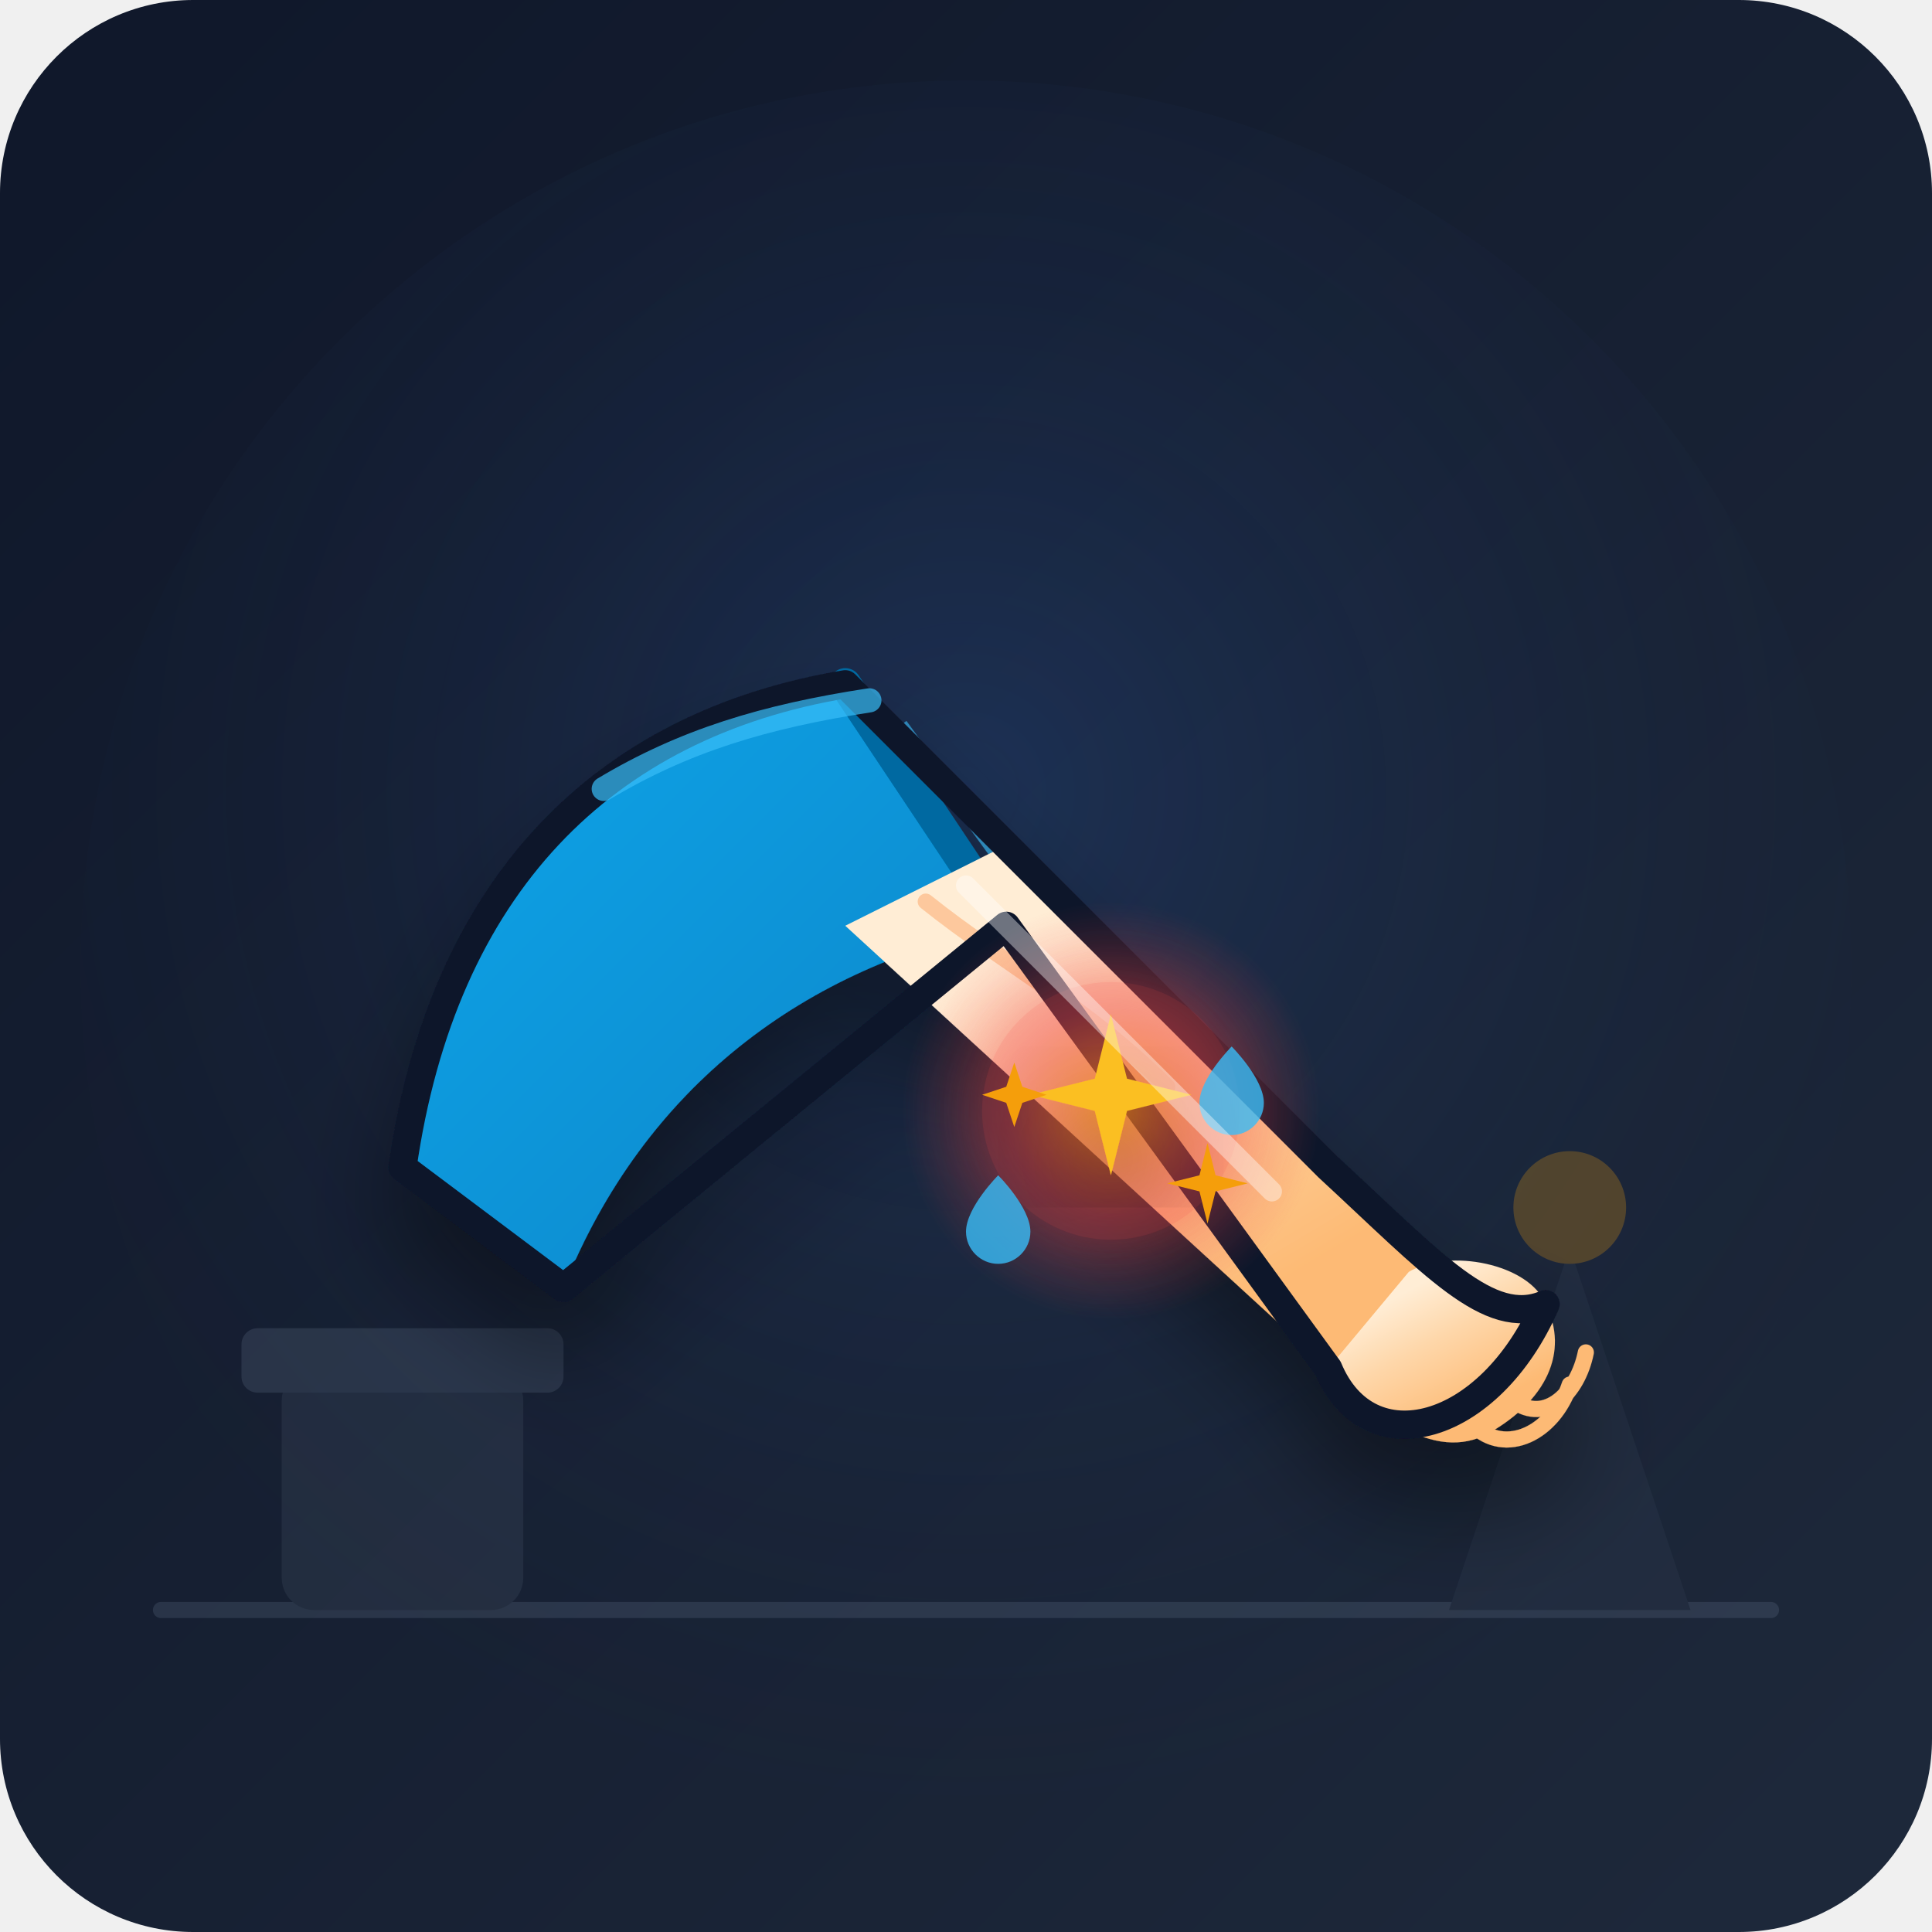
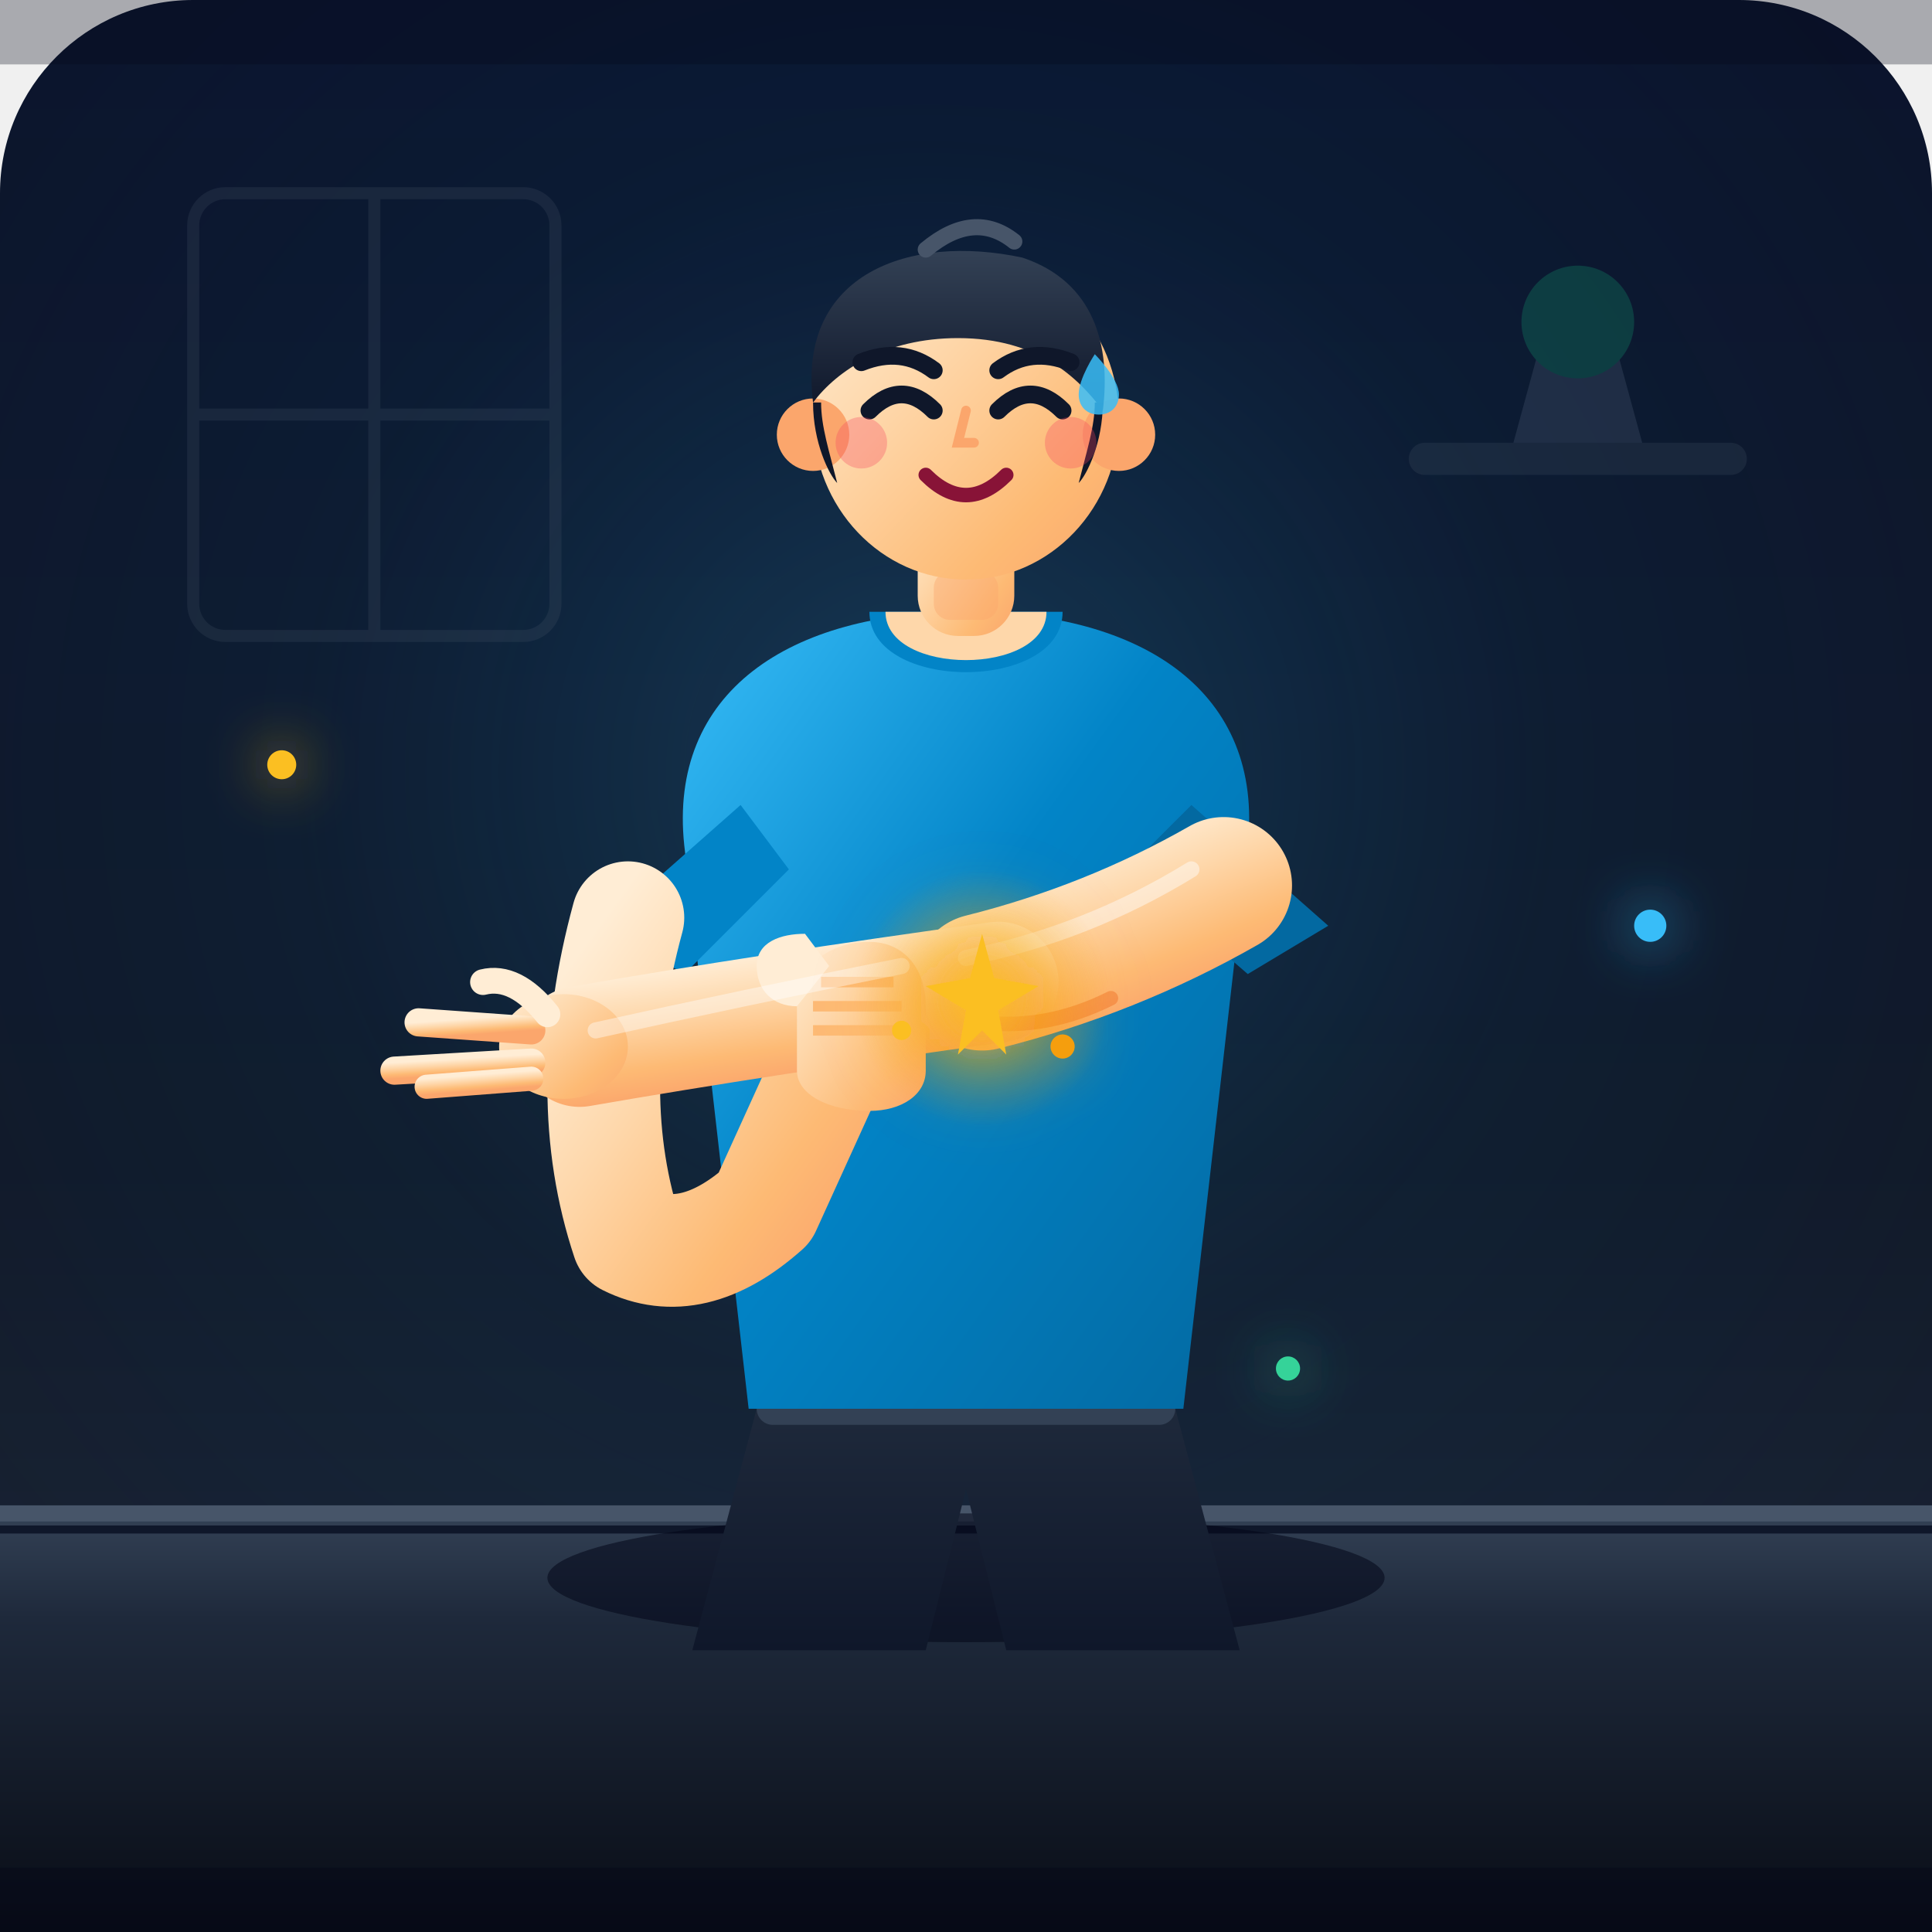
<svg xmlns="http://www.w3.org/2000/svg" width="240" height="240" viewBox="0 0 240 240">
  <defs>
-     <linearGradient id="bgGrad" x1="0%" y1="0%" x2="100%" y2="100%">
-       <stop offset="0%" stop-color="#0f172a" />
+     <linearGradient id="bgGrad" x1="0" y1="0" x2="0" y2="1">
+       <stop offset="0%" stop-color="#0b132b" />
+       <stop offset="60%" stop-color="#111827" />
      <stop offset="100%" stop-color="#1e293b" />
    </linearGradient>
-     <radialGradient id="spotlight" cx="50%" cy="40%" r="60%">
-       <stop offset="0%" stop-color="#3b82f6" stop-opacity="0.18" />
-       <stop offset="100%" stop-color="#1e293b" stop-opacity="0" />
+     <radialGradient id="spotlight" cx="48%" cy="40%" r="65%">
+       <stop offset="0%" stop-color="#38bdf8" stop-opacity="0.22" />
+       <stop offset="50%" stop-color="#0284c7" stop-opacity="0.06" />
+       <stop offset="100%" stop-color="#0284c7" stop-opacity="0" />
    </radialGradient>
-     <linearGradient id="armSkin" x1="30%" y1="20%" x2="70%" y2="80%">
+     <linearGradient id="floorGrad" x1="0" y1="0" x2="0" y2="1">
+       <stop offset="0%" stop-color="#334155" />
+       <stop offset="25%" stop-color="#1e293b" />
+       <stop offset="100%" stop-color="#090d16" />
+     </linearGradient>
+     <linearGradient id="skinGrad" x1="0" y1="0" x2="1" y2="1">
      <stop offset="0%" stop-color="#ffedd5" />
-       <stop offset="40%" stop-color="#fed7aa" />
-       <stop offset="100%" stop-color="#fdba74" />
+       <stop offset="35%" stop-color="#fed7aa" />
+       <stop offset="75%" stop-color="#fdba74" />
+       <stop offset="100%" stop-color="#fba66c" />
    </linearGradient>
-     <linearGradient id="sleeveFabric" x1="0%" y1="0%" x2="100%" y2="100%">
-       <stop offset="0%" stop-color="#0ea5e9" />
-       <stop offset="100%" stop-color="#0284c7" />
+     <linearGradient id="shirtGrad" x1="0" y1="0" x2="1" y2="1">
+       <stop offset="0%" stop-color="#38bdf8" />
+       <stop offset="45%" stop-color="#0284c7" />
+       <stop offset="100%" stop-color="#0369a1" />
    </linearGradient>
-     <radialGradient id="painGlow" cx="50%" cy="50%" r="50%">
-       <stop offset="0%" stop-color="#f59e0b" stop-opacity="0.75" />
-       <stop offset="50%" stop-color="#ef4444" stop-opacity="0.35" />
-       <stop offset="100%" stop-color="#ef4444" stop-opacity="0" />
+     <linearGradient id="pantsGrad" x1="0" y1="0" x2="0" y2="1">
+       <stop offset="0%" stop-color="#1e293b" />
+       <stop offset="100%" stop-color="#0f172a" />
+     </linearGradient>
+     <linearGradient id="hairGrad" x1="0" y1="0" x2="0" y2="1">
+       <stop offset="0%" stop-color="#334155" />
+       <stop offset="100%" stop-color="#0f172a" />
+     </linearGradient>
+     <radialGradient id="careGlow" cx="50%" cy="50%" r="50%">
+       <stop offset="0%" stop-color="#fbbf24" stop-opacity="0.65" />
+       <stop offset="45%" stop-color="#f59e0b" stop-opacity="0.25" />
+       <stop offset="100%" stop-color="#f59e0b" stop-opacity="0" />
    </radialGradient>
-     <filter id="dropShadow" x="-20%" y="-20%" width="140%" height="140%">
-       <feDropShadow dx="0" dy="8" stdDeviation="6" flood-color="#000000" flood-opacity="0.4" />
-     </filter>
-     <filter id="softGlow" x="-30%" y="-30%" width="160%" height="160%">
-       <feGaussianBlur stdDeviation="4" result="blur" />
+     <filter id="glow" x="-20%" y="-20%" width="140%" height="140%">
+       <feGaussianBlur stdDeviation="3.5" result="blur" />
      <feComposite in="SourceGraphic" in2="blur" operator="over" />
    </filter>
  </defs>
  <rect width="240" height="240" rx="24" fill="url(#bgGrad)" />
-   <circle cx="120" cy="120" r="110" fill="url(#spotlight)" />
-   <g opacity="0.25">
-     <path d="M 20 200 L 220 200" stroke="#64748b" stroke-width="2" stroke-linecap="round" />
-     <rect x="35" y="170" width="30" height="30" rx="4" fill="#475569" />
-     <rect x="30" y="165" width="40" height="8" rx="2" fill="#64748b" />
-     <path d="M 180 200 L 195 155 L 210 200 Z" fill="#334155" />
-     <circle cx="195" cy="150" r="7" fill="#f59e0b" />
+   <rect width="240" height="240" rx="24" fill="url(#spotlight)" />
+   <g opacity="0.22">
+     <rect x="24" y="24" width="45" height="55" rx="4" fill="none" stroke="#475569" stroke-width="1.5" />
+     <line x1="46.5" y1="24" x2="46.5" y2="79" stroke="#475569" stroke-width="1.5" />
+     <line x1="24" y1="51.5" x2="69" y2="51.5" stroke="#475569" stroke-width="1.5" />
+     <rect x="175" y="55" width="42" height="4" rx="2" fill="#475569" />
+     <path d="M 188 55 L 191 44 L 201 44 L 204 55 Z" fill="#64748b" />
+     <circle cx="196" cy="40" r="7" fill="#10b981" />
  </g>
-   <g filter="url(#dropShadow)">
-     <path d="M 50 145 C 55 110, 75 90, 105 85 L 125 115 C 100 120, 80 135, 70 160 Z" fill="url(#sleeveFabric)" />
-     <path d="M 105 85 L 125 115" stroke="#0369a1" stroke-width="4" stroke-linecap="round" />
-     <path d="M 112 90 L 128 112" stroke="#38bdf8" stroke-width="1.5" opacity="0.6" />
-     <path d="M 105 115 L 165 170 C 175 178, 185 172, 180 160 L 125 105 Z" fill="url(#armSkin)" />
-     <path d="M 115 112 C 125 120, 135 125, 145 135" stroke="#f97316" stroke-width="2" stroke-linecap="round" fill="none" opacity="0.3" />
-     <path d="M 165 170 C 170 175, 178 182, 185 178 C 192 174, 195 168, 192 162 C 190 157, 180 155, 175 158 Z" fill="url(#armSkin)" />
-     <path d="M 183 177 C 187 181, 193 178, 195 172" stroke="#fdba74" stroke-width="2" stroke-linecap="round" fill="none" />
-     <path d="M 188 174 C 192 177, 196 173, 197 168" stroke="#fdba74" stroke-width="2" stroke-linecap="round" fill="none" />
-     <path d="M 50 145 C 55 110, 75 90, 105 85 L 165 145 C 178 157, 185 165, 192 162 C 185 178, 170 182, 165 170 L 125 115 L 70 160 Z" stroke="#0f172a" stroke-width="3.5" stroke-linejoin="round" fill="none" />
+   <path d="M 0 188 L 240 188 L 240 240 L 0 240 Z" fill="url(#floorGrad)" />
+   <line x1="0" y1="188" x2="240" y2="188" stroke="#475569" stroke-width="2" />
+   <line x1="0" y1="190" x2="240" y2="190" stroke="#0f172a" stroke-width="1" />
+   <g transform="translate(0, 10)">
+     <ellipse cx="120" cy="186" rx="52" ry="8" fill="#020617" opacity="0.55" />
+     <path d="M 94 165 L 86 195 L 115 195 L 120 175 L 125 195 L 154 195 L 146 165 Z" fill="url(#pantsGrad)" />
+     <rect x="94" y="162" width="52" height="5" rx="2" fill="#334155" />
+     <path d="M 85 95 C 83 76 98 66 120 66 C 142 66 157 76 155 95 L 147 165 L 93 165 Z" fill="url(#shirtGrad)" />
+     <path d="M 108 66 C 108 76 132 76 132 66 Z" fill="#0284c7" />
+     <path d="M 110 66 C 110 74 130 74 130 66 Z" fill="#fed7aa" />
+     <g id="head">
+       <rect x="114" y="52" width="12" height="17" rx="5" fill="url(#skinGrad)" />
+       <rect x="116" y="61" width="8" height="6" rx="2" fill="#fba66c" opacity="0.4" />
+       <ellipse cx="120" cy="42" rx="19" ry="20" fill="url(#skinGrad)" />
+       <circle cx="101" cy="44" r="4.5" fill="#fba66c" />
+       <circle cx="139" cy="44" r="4.5" fill="#fba66c" />
+       <path d="M 101 40 C 99 24 113 19 127 22 C 136 25 138 33 137 41 C 134 37 129 32 119 32 C 110 32 104 36 101 40 Z" fill="url(#hairGrad)" />
+       <path d="M 101 40 C 101 45 103 49 104 50 C 103 46 102 43 102 40 Z" fill="#0f172a" />
+       <path d="M 137 40 C 137 45 135 49 134 50 C 135 46 136 43 136 40 Z" fill="#0f172a" />
+       <path d="M 115 21 Q 121 16 126 20" fill="none" stroke="#475569" stroke-width="2" stroke-linecap="round" />
+       <path d="M 107 35 Q 112 33 116 36" fill="none" stroke="#0f172a" stroke-width="2.2" stroke-linecap="round" />
+       <path d="M 124 36 Q 128 33 133 35" fill="none" stroke="#0f172a" stroke-width="2.2" stroke-linecap="round" />
+       <path d="M 108 41 Q 112 37 116 41" fill="none" stroke="#0f172a" stroke-width="2.2" stroke-linecap="round" />
+       <path d="M 124 41 Q 128 37 132 41" fill="none" stroke="#0f172a" stroke-width="2.2" stroke-linecap="round" />
+       <path d="M 120 41 L 119 45 L 121 45" fill="none" stroke="#fba66c" stroke-width="1.2" stroke-linecap="round" />
+       <path d="M 115 49 Q 120 54 125 49" fill="none" stroke="#881337" stroke-width="1.8" stroke-linecap="round" />
+       <circle cx="107" cy="45" r="3.2" fill="#f43f5e" opacity="0.3" />
+       <circle cx="133" cy="45" r="3.2" fill="#f43f5e" opacity="0.3" />
+       <path d="M 136 34 C 136 34, 134 37, 134 39 C 134 40.5 135 41.5 136.5 41.5 C 138 41.5 139 40.5 139 39 C 139 37, 136 34, 136 34 Z" fill="#38bdf8" opacity="0.85" />
+     </g>
+     <path d="M 148 90 L 165 105 L 155 111 L 140 98 Z" fill="#0369a1" />
+     <path d="M 92 90 L 75 105 L 85 111 L 98 98 Z" fill="#0284c7" />
+     <path d="M 78 104 Q 72 126 78 144 Q 86 148 95 140 L 105 118" fill="none" stroke="url(#skinGrad)" stroke-width="14" stroke-linecap="round" stroke-linejoin="round" />
+     <path d="M 152 100 Q 138 108 122 112" fill="none" stroke="url(#skinGrad)" stroke-width="17" stroke-linecap="round" />
+     <path d="M 124 112 Q 95 116 72 120" fill="none" stroke="url(#skinGrad)" stroke-width="15" stroke-linecap="round" />
+     <g transform="translate(97, 107)">
+       <path d="M 2 8 C 2 3 6 0 11 0 C 15 0 18 3 18 8 L 18 16 C 18 19 15 21 11 21 C 6 21 2 19 2 16 Z" fill="url(#skinGrad)" />
+       <line x1="5" y1="5" x2="14" y2="5" stroke="#fdba74" stroke-width="1.3" />
+       <line x1="4" y1="8" x2="15" y2="8" stroke="#fdba74" stroke-width="1.3" />
+       <line x1="4" y1="11" x2="15" y2="11" stroke="#fdba74" stroke-width="1.3" />
+       <path d="M 2 8 C -1 8 -3 6 -3 3 C -3 0 0 -1 3 -1 L 6 3 Z" fill="#ffedd5" />
+     </g>
+     <g transform="translate(52, 112)">
+       <ellipse cx="18" cy="8" rx="8" ry="6.5" fill="url(#skinGrad)" />
+       <path d="M 14 6 L 0 5" stroke="url(#skinGrad)" stroke-width="3.5" stroke-linecap="round" />
+       <path d="M 14 8 L -4 8" stroke="url(#skinGrad)" stroke-width="3.8" stroke-linecap="round" />
+       <path d="M 14 10 L -3 11" stroke="url(#skinGrad)" stroke-width="3.5" stroke-linecap="round" />
+       <path d="M 14 12 L 1 13" stroke="url(#skinGrad)" stroke-width="3" stroke-linecap="round" />
+       <path d="M 16 4 Q 12 -1 8 0" stroke="#ffedd5" stroke-width="3.2" stroke-linecap="round" />
+     </g>
+     <path d="M 148 98 Q 135 106 120 109" stroke="#ffffff" stroke-width="2" stroke-linecap="round" fill="none" opacity="0.45" />
+     <path d="M 112 110 Q 92 114 74 118" stroke="#ffffff" stroke-width="2" stroke-linecap="round" fill="none" opacity="0.4" />
+     <path d="M 138 114 Q 130 118 122 117" stroke="#ea580c" stroke-width="1.8" stroke-linecap="round" fill="none" opacity="0.35" />
+     <g transform="translate(122, 114)" filter="url(#glow)">
+       <circle cx="0" cy="0" r="16" fill="url(#careGlow)" />
+       <path d="M 0 -8 L 1.5 -2.5 L 7 -1.5 L 2 1.5 L 3 7 L 0 4 L -3 7 L -2 1.5 L -7 -1.5 L -1.5 -2.5 Z" fill="#fbbf24" />
+       <circle cx="10" cy="6" r="1.5" fill="#f59e0b" />
+       <circle cx="-10" cy="4" r="1.2" fill="#fbbf24" />
+     </g>
  </g>
-   <g transform="translate(138, 138)">
-     <circle cx="0" cy="0" r="26" fill="url(#painGlow)" />
-     <circle cx="0" cy="0" r="16" fill="#ef4444" opacity="0.2" filter="url(#softGlow)" />
-     <path d="M 0 -12 L 2 -4 L 10 -2 L 2 0 L 0 8 L -2 0 L -10 -2 L -2 -4 Z" fill="#fbbf24" filter="url(#dropShadow)" />
-     <path d="M 12 4 L 13 8 L 17 9 L 13 10 L 12 14 L 11 10 L 7 9 L 11 8 Z" fill="#f59e0b" />
-     <path d="M -12 -6 L -11 -3 L -8 -2 L -11 -1 L -12 2 L -13 -1 L -16 -2 L -13 -3 Z" fill="#f59e0b" />
-     <path d="M -14 8 C -14 8, -18 12, -18 15 C -18 17.2, -16.2 19, -14 19 C -11.8 19, -10 17.2, -10 15 C -10 12, -14 8, -14 8 Z" fill="#38bdf8" opacity="0.8" />
-     <path d="M 15 -8 C 15 -8, 19 -4, 19 -1 C 19 1.2, 17.2 3, 15 3 C 12.8 3, 11 1.2, 11 -1 C 11 -4, 15 -8, 15 -8 Z" fill="#38bdf8" opacity="0.8" />
+   <g filter="url(#glow)">
+     <circle cx="205" cy="115" r="2" fill="#38bdf8" />
+     <circle cx="35" cy="95" r="1.8" fill="#fbbf24" />
+     <circle cx="160" cy="170" r="1.5" fill="#34d399" />
  </g>
-   <path d="M 75 98 C 85 92, 95 89, 108 87" stroke="#38bdf8" stroke-width="3" stroke-linecap="round" fill="none" opacity="0.7" />
-   <path d="M 120 110 C 135 125, 145 135, 158 148" stroke="#ffffff" stroke-width="2.5" stroke-linecap="round" fill="none" opacity="0.4" />
+   <path d="M 0 0 L 240 0 L 240 8 L 0 8 Z" fill="#020617" opacity="0.3" />
+   <path d="M 0 232 L 240 232 L 240 240 L 0 240 Z" fill="#020617" opacity="0.4" />
</svg>
